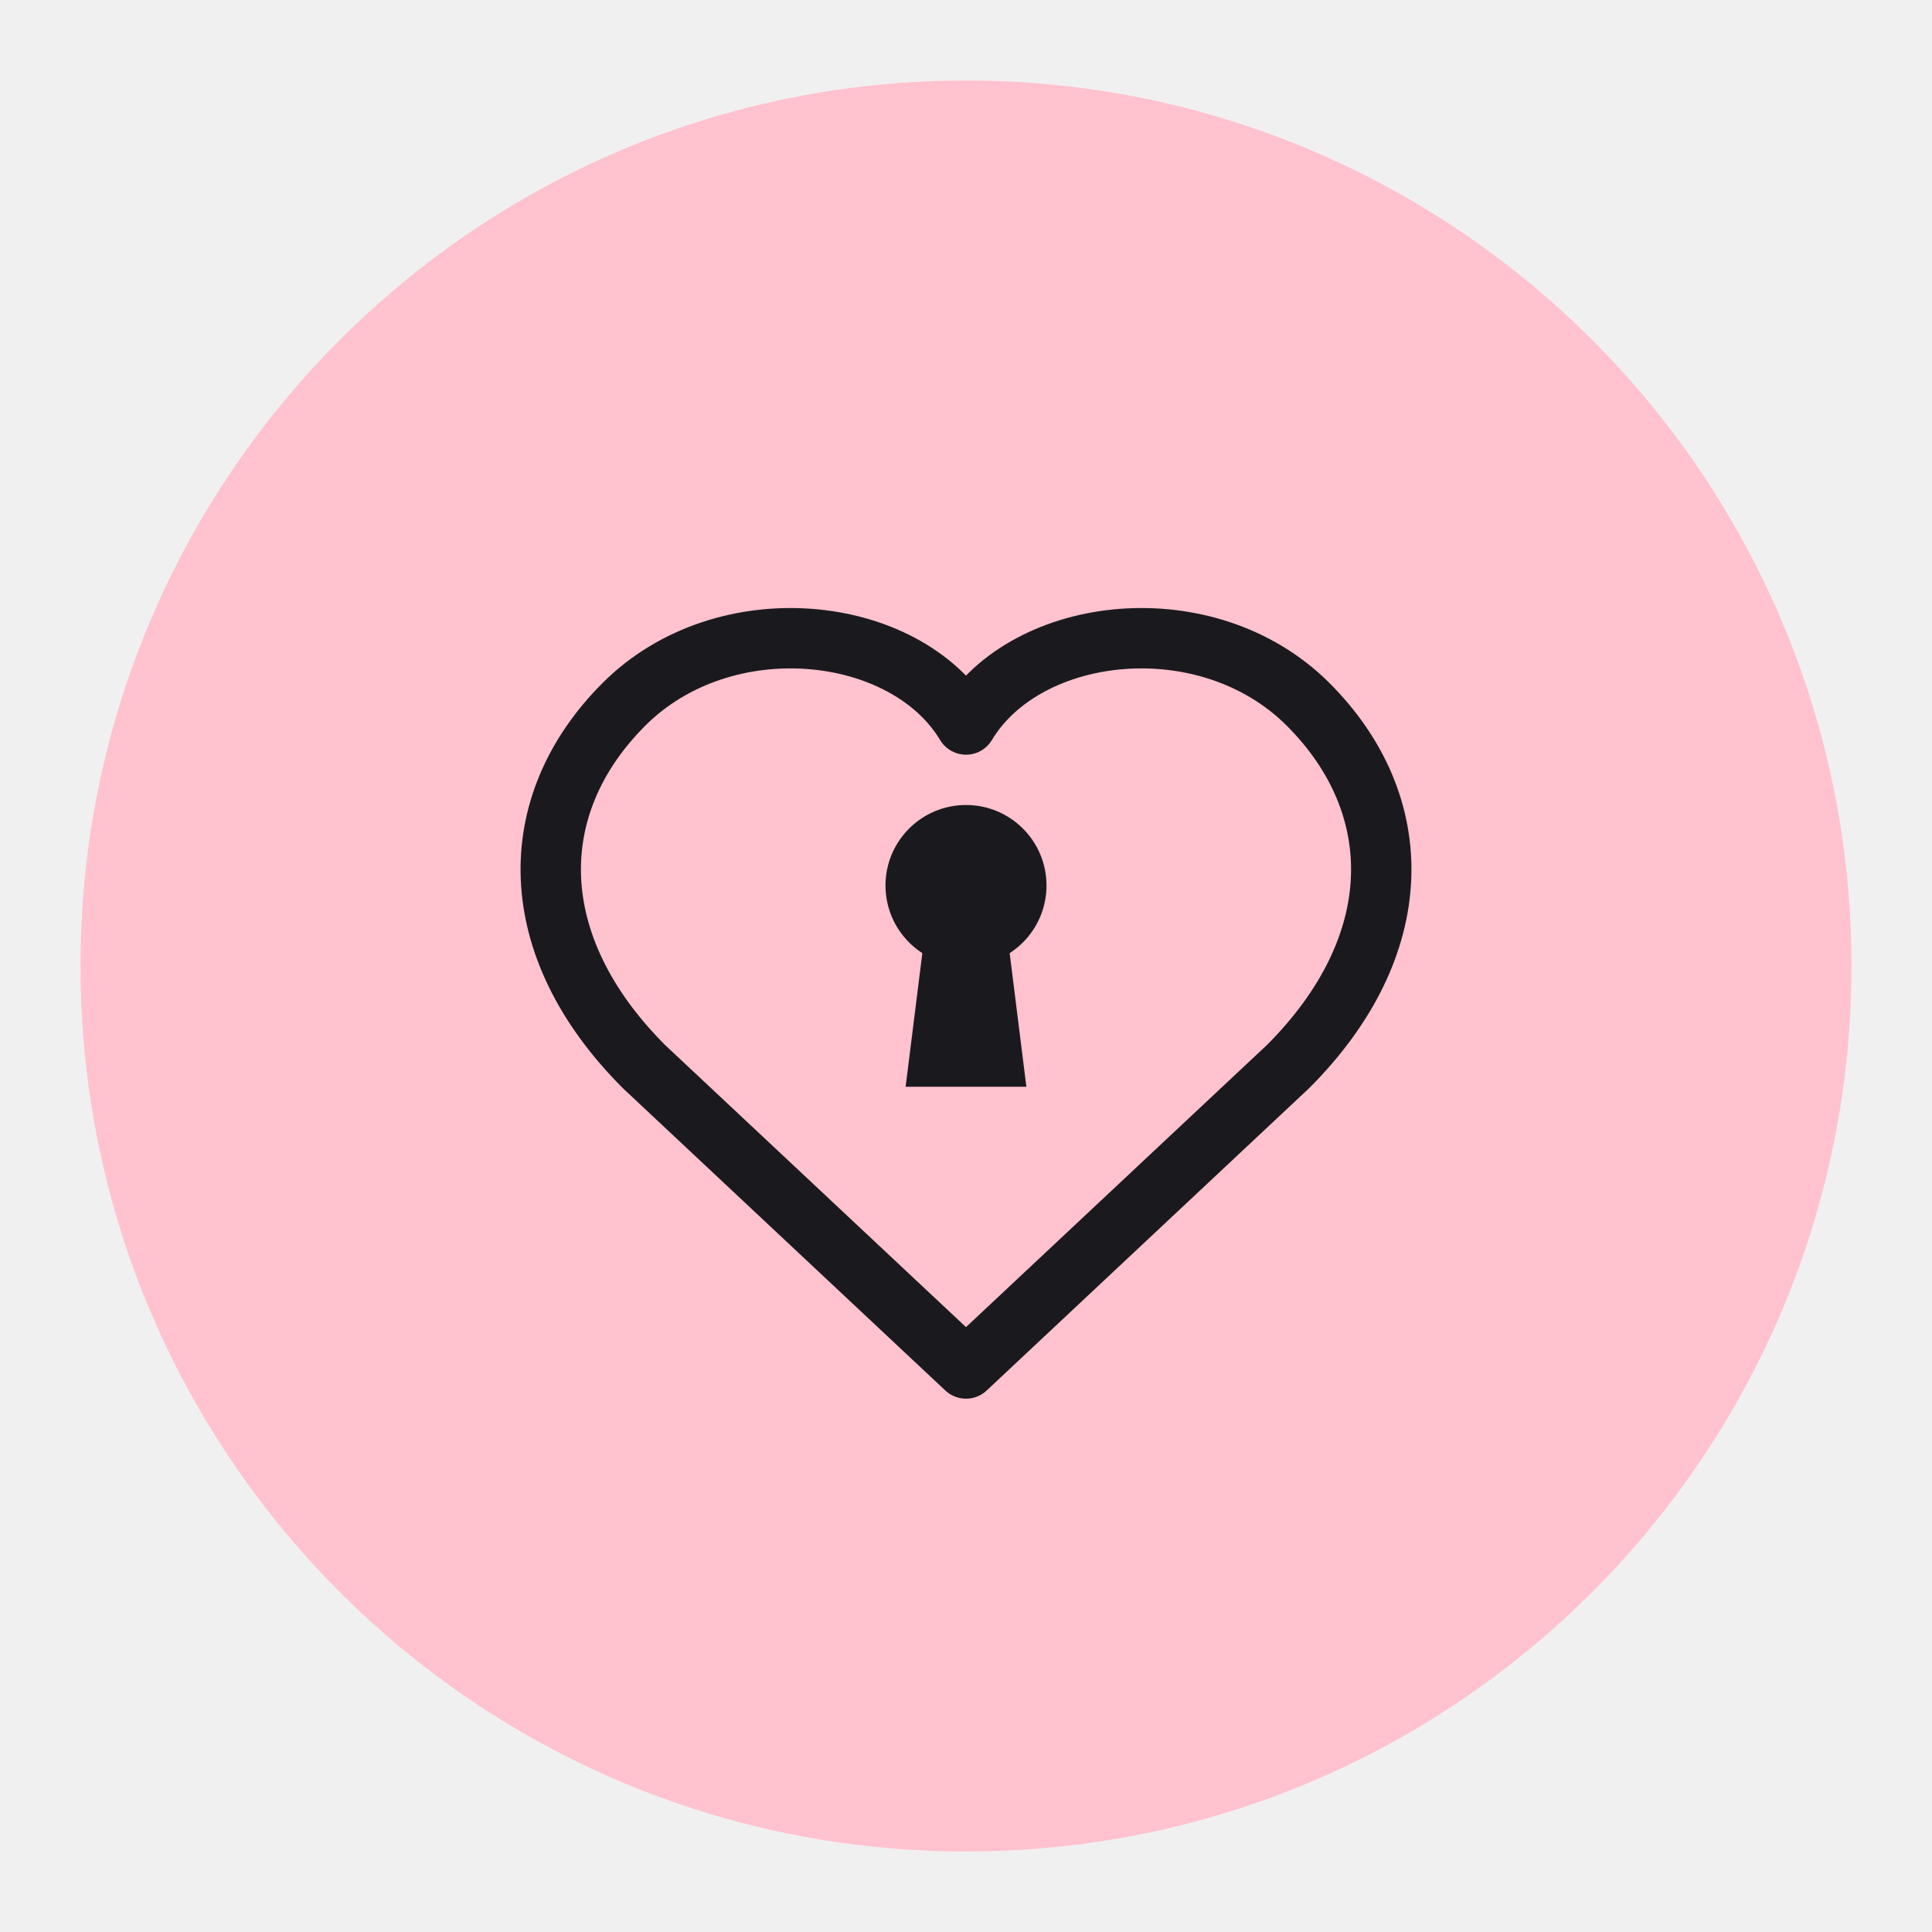
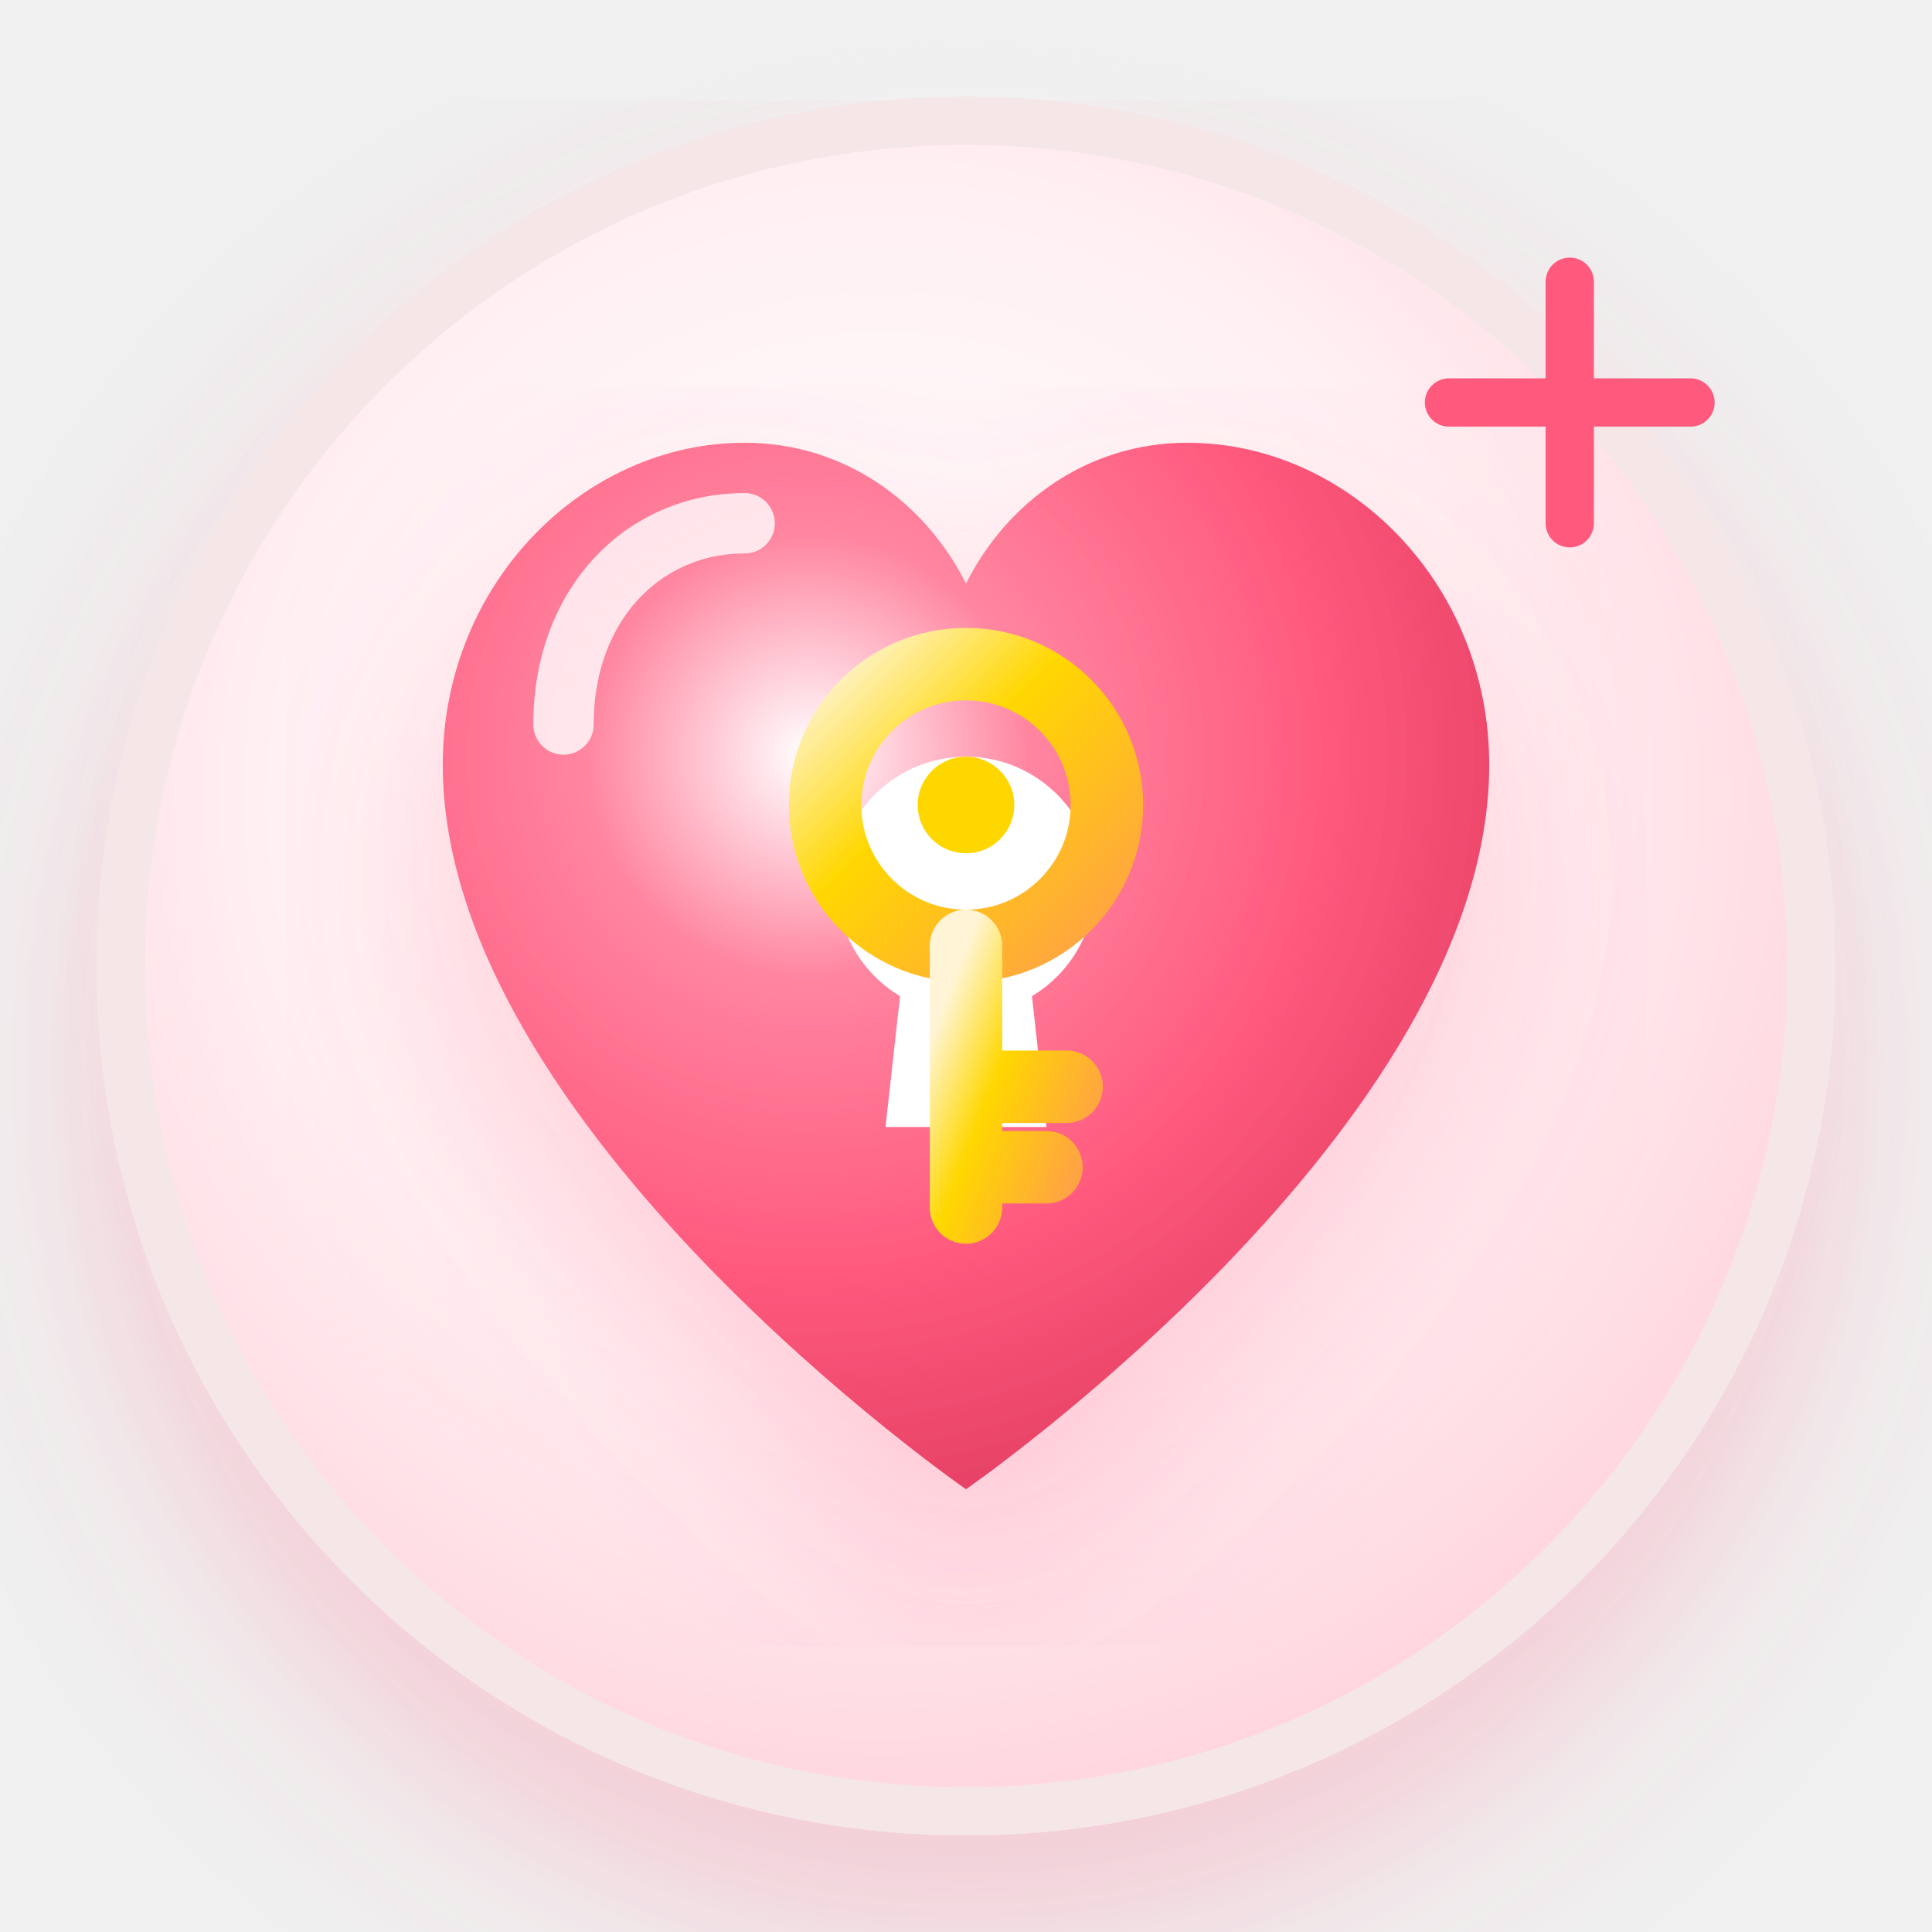
<svg xmlns="http://www.w3.org/2000/svg" width="48" height="48" viewBox="0 0 48 48" fill="none">
-   <circle cx="24" cy="24" r="22" fill="#FFC2CE" />
-   <path d="M24 18C22.5 15.5 18 15 15.5 17.5C13 20 13 23.5 16 26.5L24 34L32 26.5C35 23.5 35 20 32.5 17.5C30 15 25.5 15.5 24 18Z" stroke="#1A1A1E" stroke-width="1.5" stroke-linejoin="round" />
-   <circle cx="24" cy="22" r="2" fill="#1A1A1E" />
-   <path d="M23 23H25L25.5 27H22.5L23 23Z" fill="#1A1A1E" />
+   <defs>
+     <radialGradient id="tru-bg" cx="50%" cy="50%" r="50%">
+       <stop offset="0%" stop-color="#FF5A7E" stop-opacity="0.32" />
+       <stop offset="65%" stop-color="#FFC2CE" stop-opacity="0.18" />
+       <stop offset="100%" stop-color="#FFFBFC" stop-opacity="0" />
+     </radialGradient>
+     <radialGradient id="tru-disc" cx="45%" cy="40%" r="60%">
+       <stop offset="0%" stop-color="#FFFFFF" />
+       <stop offset="60%" stop-color="#FFF0F3" />
+       <stop offset="100%" stop-color="#FFD6DF" />
+     </radialGradient>
+     <radialGradient id="tru-heart" cx="35%" cy="30%" r="70%">
+       <stop offset="0%" stop-color="#FFFFFF" />
+       <stop offset="30%" stop-color="#FF85A0" />
+       <stop offset="70%" stop-color="#FF5A7E" />
+       <stop offset="100%" stop-color="#E84367" />
+     </radialGradient>
+     <linearGradient id="tru-key" x1="0%" y1="0%" x2="100%" y2="100%">
+       <stop offset="0%" stop-color="#FFF5D6" />
+       <stop offset="40%" stop-color="#FFD700" />
+       <stop offset="100%" stop-color="#FFA245" />
+     </linearGradient>
+     <filter id="tru-shadow" x="-15%" y="-15%" width="130%" height="130%">
+       <feDropShadow dx="0" dy="2.5" stdDeviation="2.5" flood-color="#FF5A7E" flood-opacity="0.25" />
+     </filter>
+   </defs>
+   <style>
+     .tru-aura {
+       transform-origin: 24px 24px;
+       animation: tru-pulse 3.2s ease-in-out infinite;
+     }
+     .tru-heart-group {
+       transform-origin: 24px 24px;
+       animation: tru-heartbeat 1.8s ease-in-out infinite;
+     }
+     .tru-key-float {
+       transform-origin: 24px 24px;
+       animation: tru-key-glow 2.5s ease-in-out infinite;
+     }
+     .tru-star {
+       transform-origin: 39px 10px;
+       animation: tru-twinkle 2.6s ease-in-out infinite;
+     }
+ 
+     @keyframes tru-pulse {
+       0%, 100% { opacity: 0.5; transform: scale(0.96); }
+       50% { opacity: 0.95; transform: scale(1.05); }
+     }
+     @keyframes tru-heartbeat {
+       0%, 100% { transform: scale(1); filter: drop-shadow(0 0 2px rgba(255,90,126,0.3)); }
+       20% { transform: scale(1.15); filter: drop-shadow(0 0 6px rgba(255,90,126,0.8)); }
+       40% { transform: scale(1.05); }
+       60% { transform: scale(1.12); filter: drop-shadow(0 0 4px rgba(255,90,126,0.6)); }
+       80% { transform: scale(1); }
+     }
+     @keyframes tru-key-glow {
+       0%, 100% { transform: translateY(0px) rotate(0deg); }
+       50% { transform: translateY(-1.5px) rotate(3deg); filter: drop-shadow(0 0 4px rgba(255,215,0,0.8)); }
+     }
+     @keyframes tru-twinkle {
+       0%, 100% { opacity: 0.2; transform: scale(0.6) rotate(0deg); }
+       50% { opacity: 1; transform: scale(1.2) rotate(45deg); }
+     }
+   </style>
+   <circle class="tru-aura" cx="24" cy="24" r="23" fill="url(#tru-bg)" />
+   <circle cx="24" cy="24" r="21" fill="url(#tru-disc)" stroke="#F5E6E8" stroke-width="1.2" filter="url(#tru-shadow)" />
+   <g class="tru-heart-group">
+     <path d="M24 37C24 37 11 28 11 19C11 14.5 14.5 11 18.5 11C21 11 23 12.5 24 14.5C25 12.5 27 11 29.5 11C33.5 11 37 14.5 37 19C37 28 24 37 24 37Z" fill="url(#tru-heart)" filter="url(#tru-shadow)" />
+     <path d="M14 18C14 15 16 13 18.5 13" stroke="#FFFFFF" stroke-width="1.5" stroke-linecap="round" stroke-opacity="0.8" />
+   </g>
+   <g class="tru-key-float">
+     <circle cx="24" cy="22" r="3.2" fill="#FFFFFF" />
+     <path d="M22.5 23.5H25.5L26 28H22L22.5 23.5Z" fill="#FFFFFF" />
+     <circle cx="24" cy="20" r="3.5" stroke="url(#tru-key)" stroke-width="1.8" fill="none" />
+     <path d="M24 23.5V30M24 27H26.5M24 29H26" stroke="url(#tru-key)" stroke-width="1.8" stroke-linecap="round" />
+     <circle cx="24" cy="20" r="1.2" fill="#FFD700" />
+   </g>
+   <path class="tru-star" d="M39 7V13M36 10H42" stroke="#FF5A7E" stroke-width="1.2" stroke-linecap="round" />
</svg>
